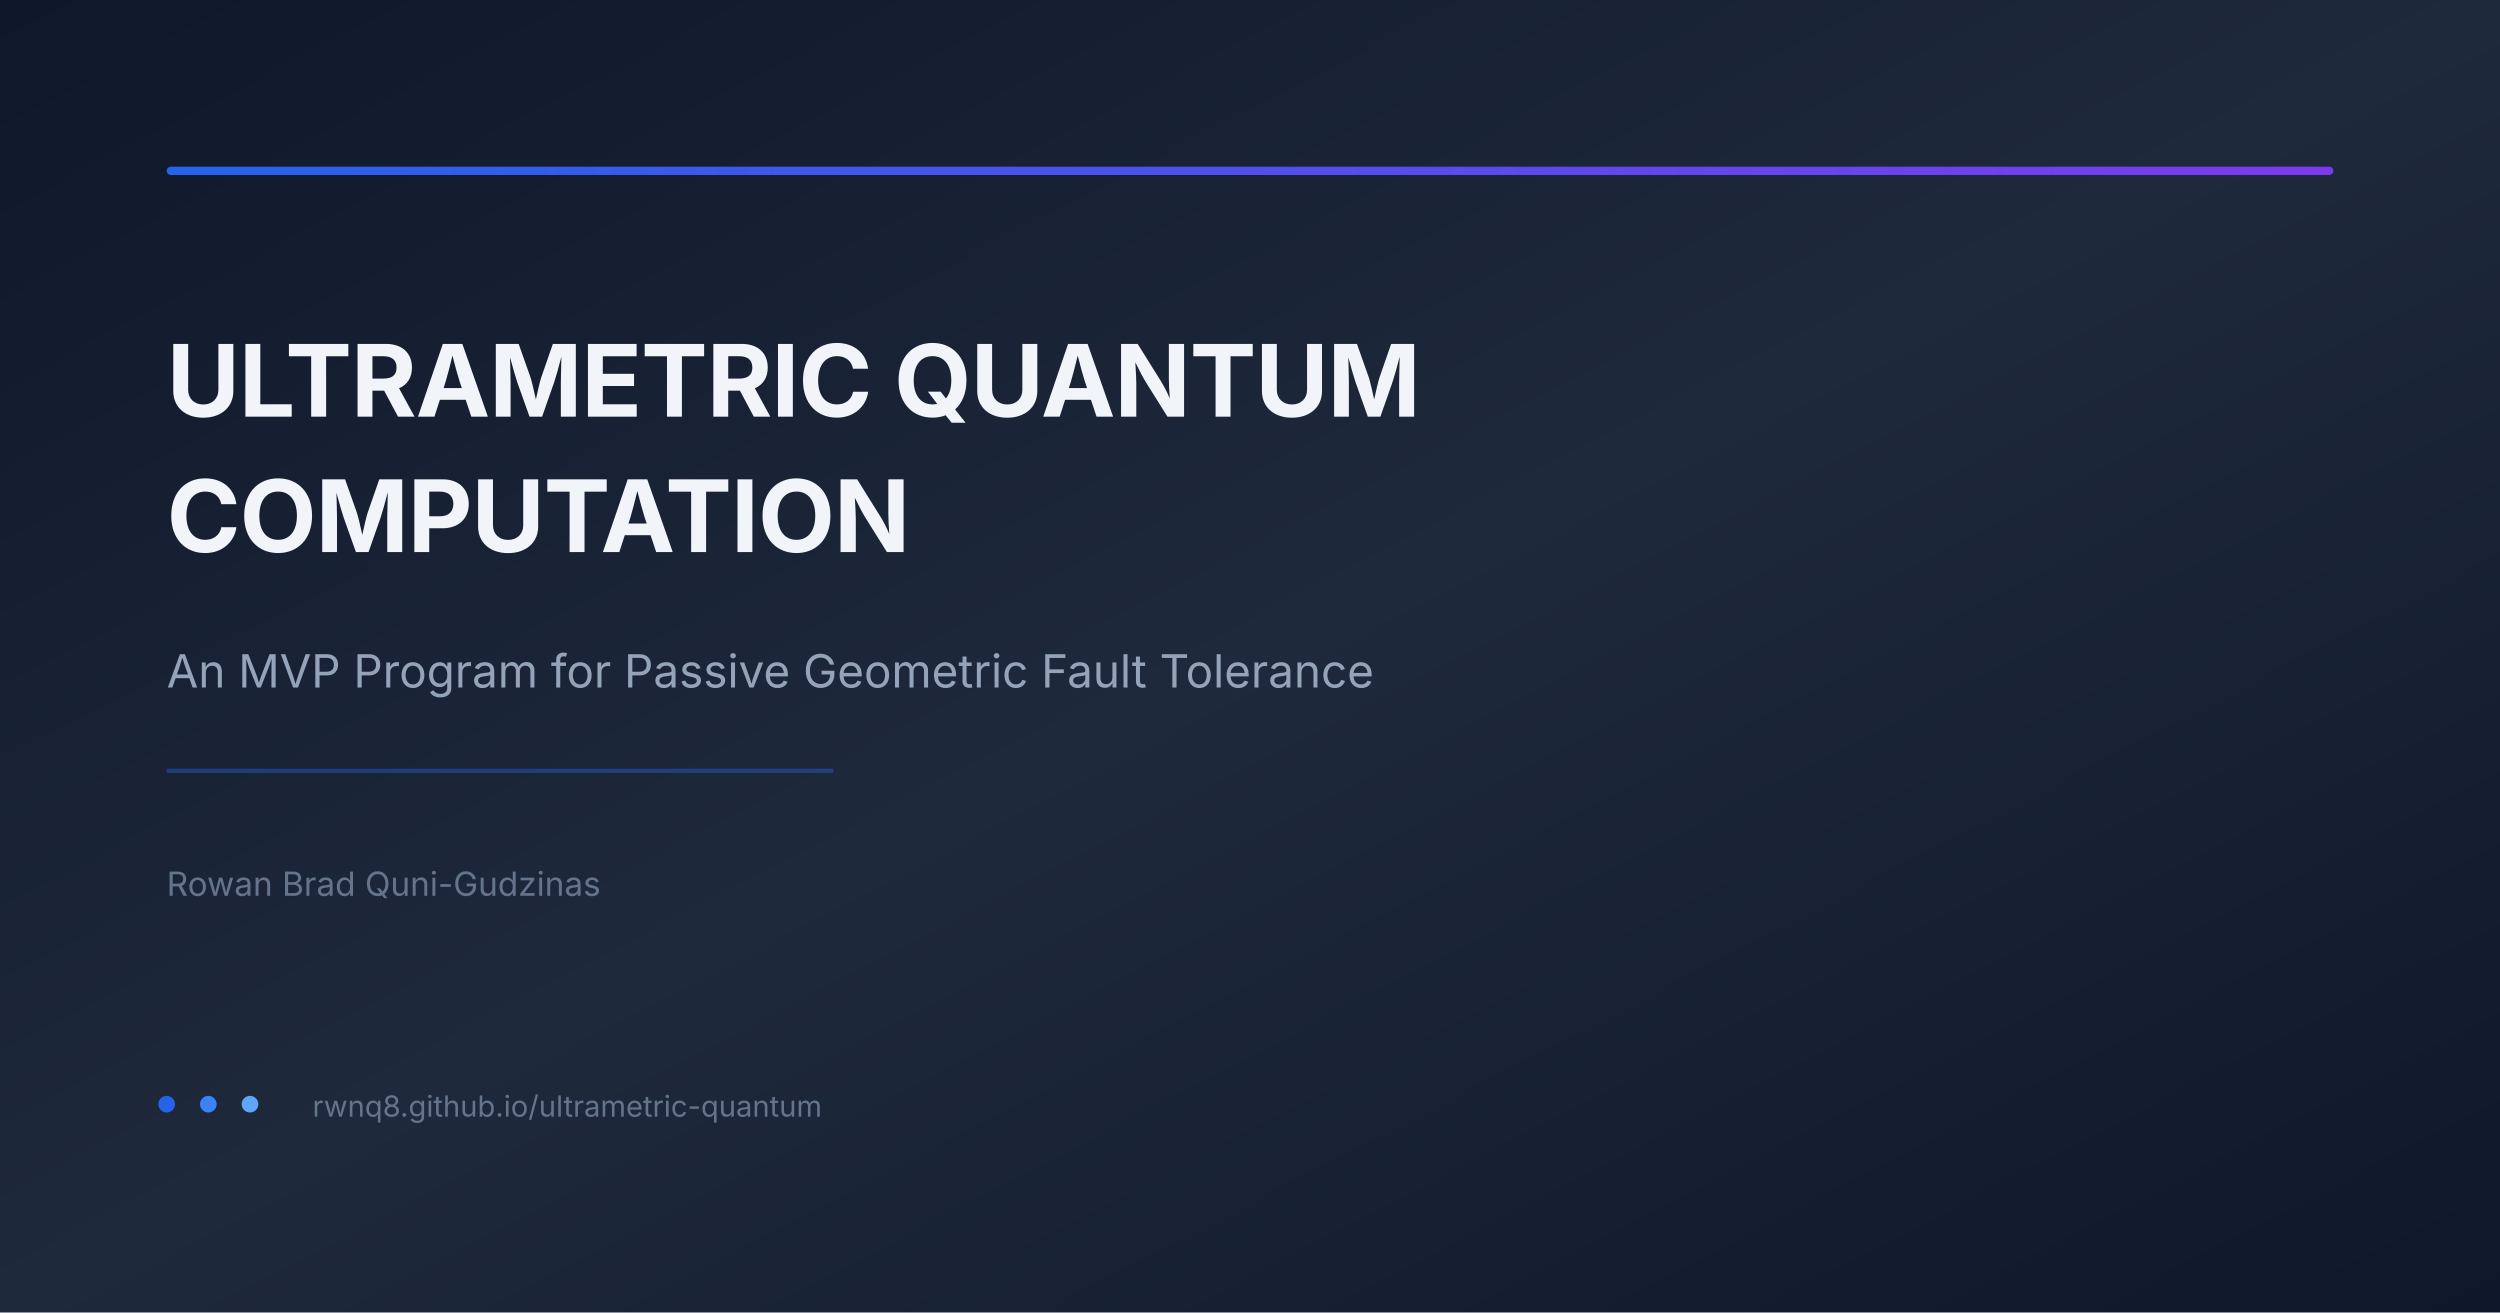
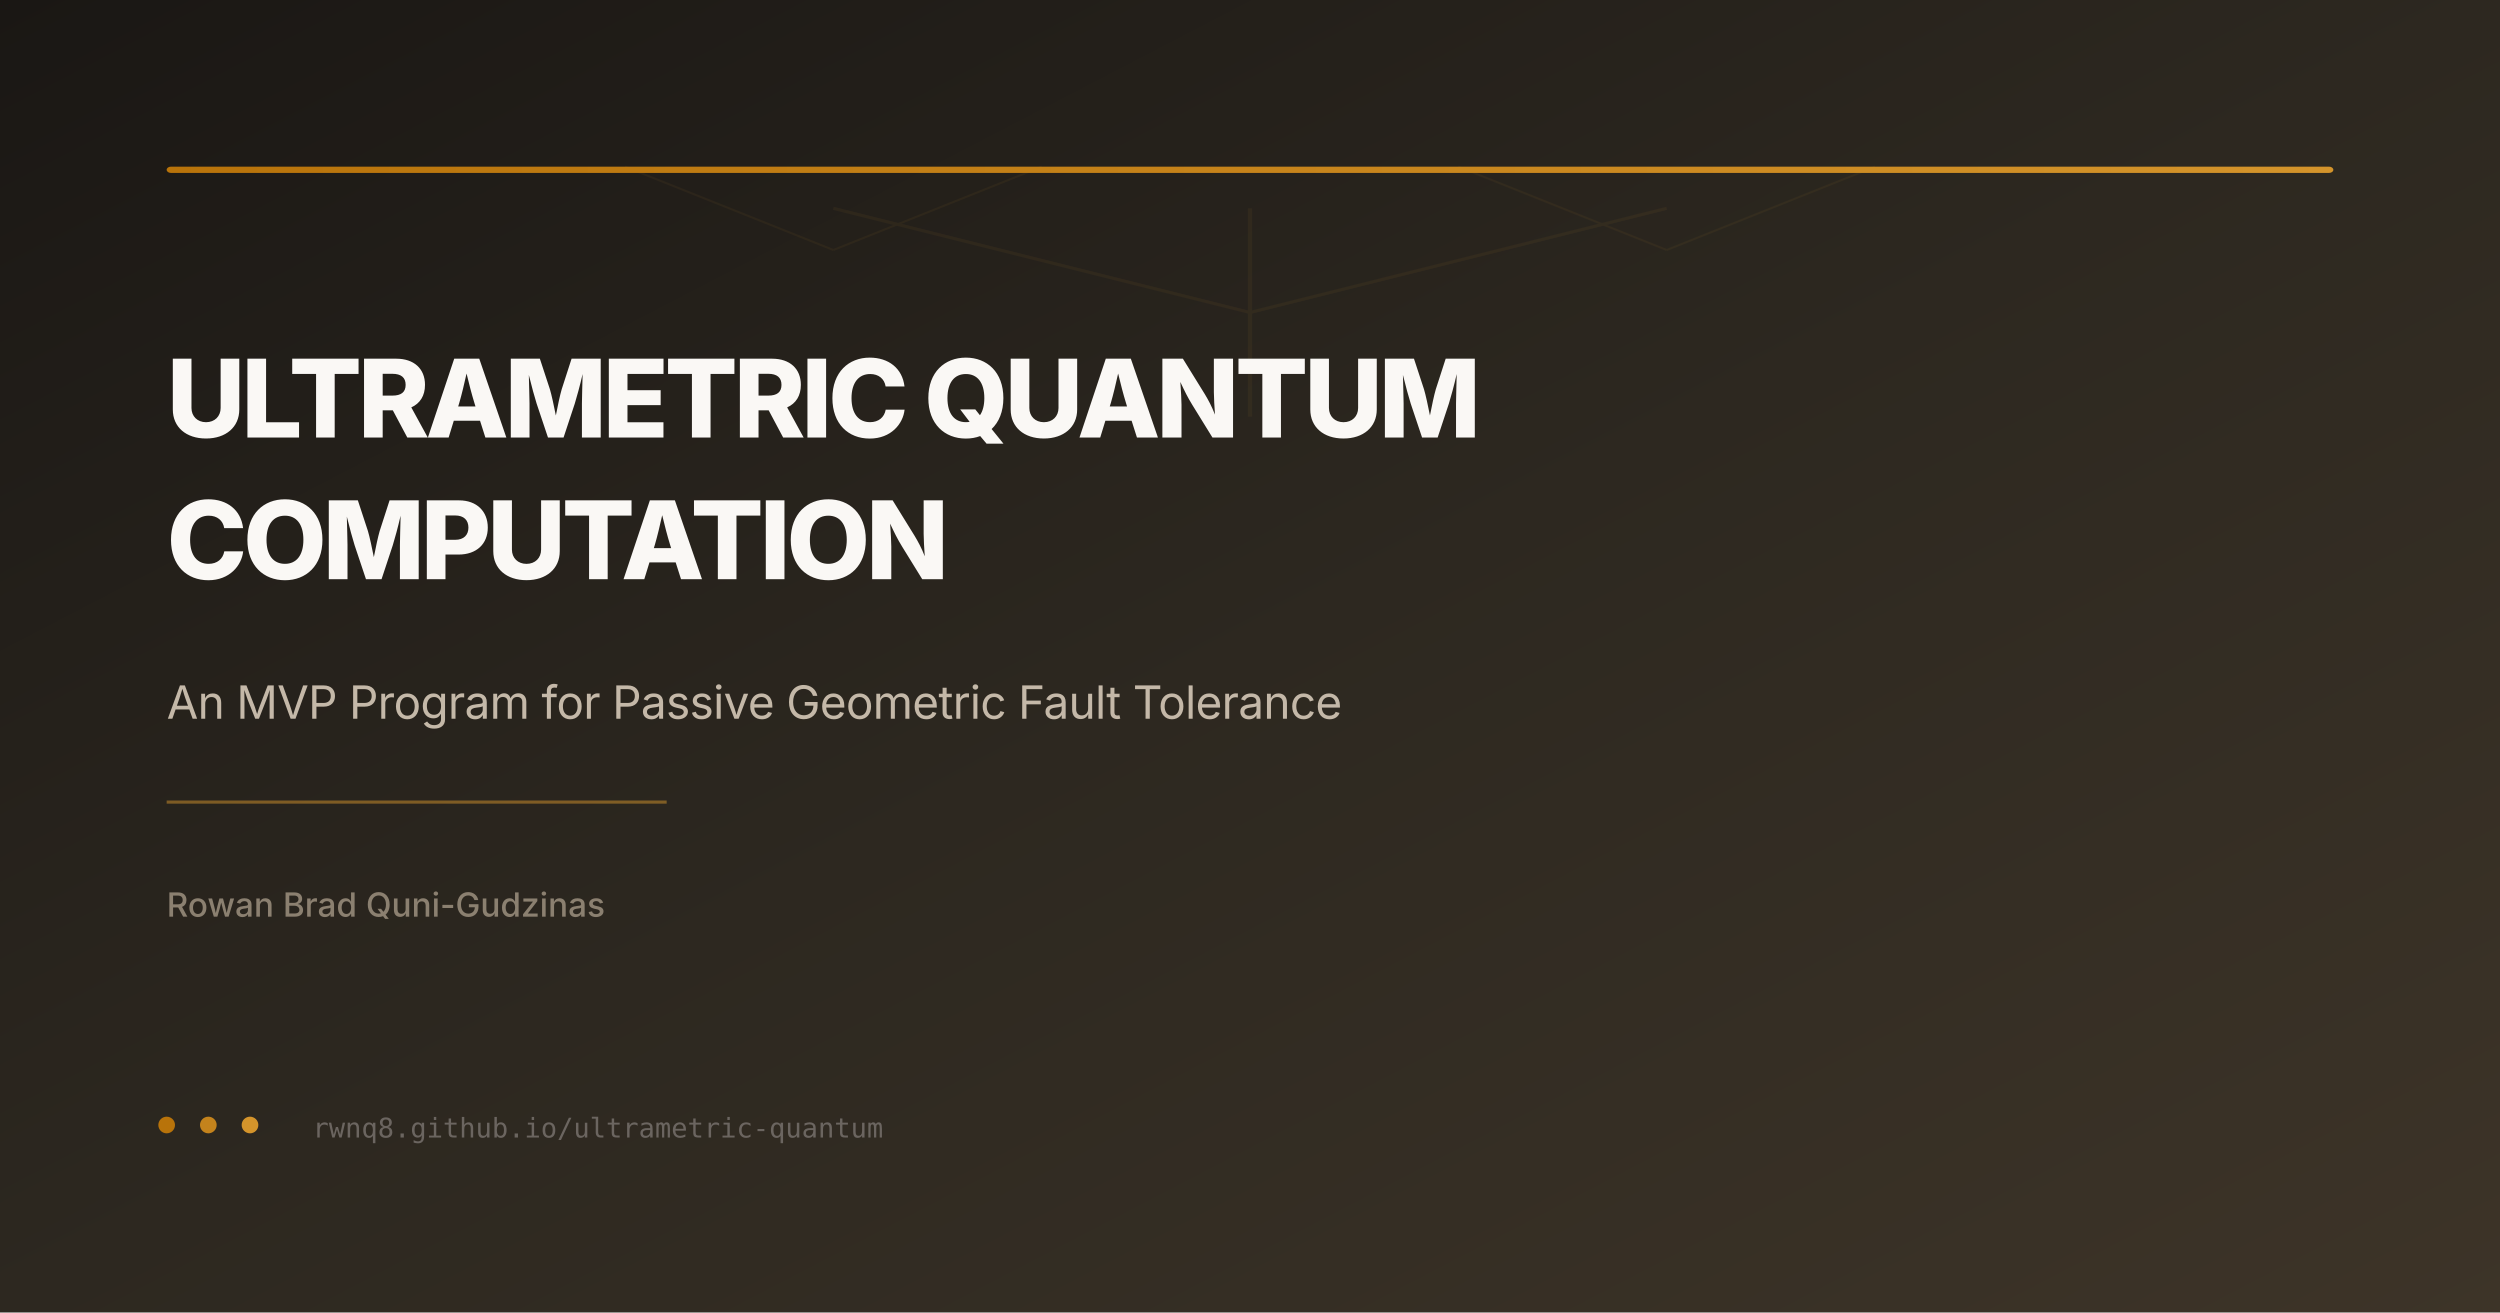
<svg xmlns="http://www.w3.org/2000/svg" width="1200" height="630" viewBox="0 0 1200 630">
  <defs>
    <linearGradient id="bg" x1="0%" y1="0%" x2="100%" y2="100%">
-       <stop offset="0%" style="stop-color:#0f172a" />
-       <stop offset="50%" style="stop-color:#1e293b" />
-       <stop offset="100%" style="stop-color:#0f172a" />
+       <stop offset="0%" style="stop-color:#1a1714" />
+       <stop offset="50%" style="stop-color:#2d2820" />
+       <stop offset="100%" style="stop-color:#3d3428" />
    </linearGradient>
    <linearGradient id="accent" x1="0%" y1="0%" x2="100%" y2="0%">
-       <stop offset="0%" style="stop-color:#2563eb" />
-       <stop offset="100%" style="stop-color:#7c3aed" />
+       <stop offset="0%" style="stop-color:#b8730a" />
+       <stop offset="100%" style="stop-color:#d4942b" />
    </linearGradient>
  </defs>
  <rect width="1200" height="630" fill="url(#bg)" />
-   <rect x="80" y="80" width="1040" height="4" fill="url(#accent)" rx="2" />
-   <text x="80" y="200" font-family="Inter,-apple-system,sans-serif" font-size="48" font-weight="700" fill="#f1f5f9" letter-spacing="-0.5">ULTRAMETRIC QUANTUM</text>
-   <text x="80" y="265" font-family="Inter,-apple-system,sans-serif" font-size="48" font-weight="700" fill="#f1f5f9" letter-spacing="-0.5">COMPUTATION</text>
-   <text x="80" y="330" font-family="Inter,-apple-system,sans-serif" font-size="22" fill="#94a3b8" font-weight="400">An MVP Program for Passive Geometric Fault Tolerance</text>
-   <line x1="80" y1="370" x2="400" y2="370" stroke="#2563eb" stroke-width="2" opacity="0.4" />
-   <text x="80" y="430" font-family="Inter,-apple-system,sans-serif" font-size="16" fill="#64748b" font-weight="400">Rowan Brad Quni-Gudzinas</text>
-   <circle cx="80" cy="530" r="4" fill="#2563eb" />
-   <circle cx="100" cy="530" r="4" fill="#3b82f6" />
-   <circle cx="120" cy="530" r="4" fill="#60a5fa" />
-   <text x="150" y="536" font-family="Inter,-apple-system,sans-serif" font-size="14" fill="#64748b">rwnq8.github.io/ultrametric-quantum</text>
+   <g opacity="0.06">
+     <line x1="600" y1="200" x2="600" y2="100" stroke="#d4942b" stroke-width="2" />
+     <line x1="600" y1="150" x2="400" y2="100" stroke="#d4942b" stroke-width="1.5" />
+     <line x1="600" y1="150" x2="800" y2="100" stroke="#d4942b" stroke-width="1.5" />
+     <line x1="400" y1="120" x2="300" y2="80" stroke="#d4942b" stroke-width="1" />
+     <line x1="400" y1="120" x2="500" y2="80" stroke="#d4942b" stroke-width="1" />
+     <line x1="800" y1="120" x2="700" y2="80" stroke="#d4942b" stroke-width="1" />
+     <line x1="800" y1="120" x2="900" y2="80" stroke="#d4942b" stroke-width="1" />
+   </g>
+   <rect x="80" y="80" width="1040" height="3" fill="url(#accent)" rx="2" />
+   <text x="80" y="210" font-family="Inter,-apple-system,sans-serif" font-size="52" font-weight="800" fill="#faf8f5" letter-spacing="-2">ULTRAMETRIC QUANTUM</text>
+   <text x="80" y="278" font-family="Inter,-apple-system,sans-serif" font-size="52" font-weight="800" fill="#faf8f5" letter-spacing="-2">COMPUTATION</text>
+   <text x="80" y="345" font-family="Inter,-apple-system,sans-serif" font-size="22" fill="#c4b8a8" font-weight="400" letter-spacing="-0.3">An MVP Program for Passive Geometric Fault Tolerance</text>
+   <line x1="80" y1="385" x2="320" y2="385" stroke="#d4942b" stroke-width="1.5" opacity="0.5" />
+   <text x="80" y="440" font-family="Inter,-apple-system,sans-serif" font-size="16" fill="#8b8070" font-weight="500">Rowan Brad Quni-Gudzinas</text>
+   <circle cx="80" cy="540" r="4" fill="#b8730a" />
+   <circle cx="100" cy="540" r="4" fill="#c4831c" />
+   <circle cx="120" cy="540" r="4" fill="#d4942b" />
+   <text x="150" y="546" font-family="JetBrains Mono,monospace" font-size="13" fill="#6b6560">rwnq8.github.io/ultrametric-quantum</text>
</svg>
